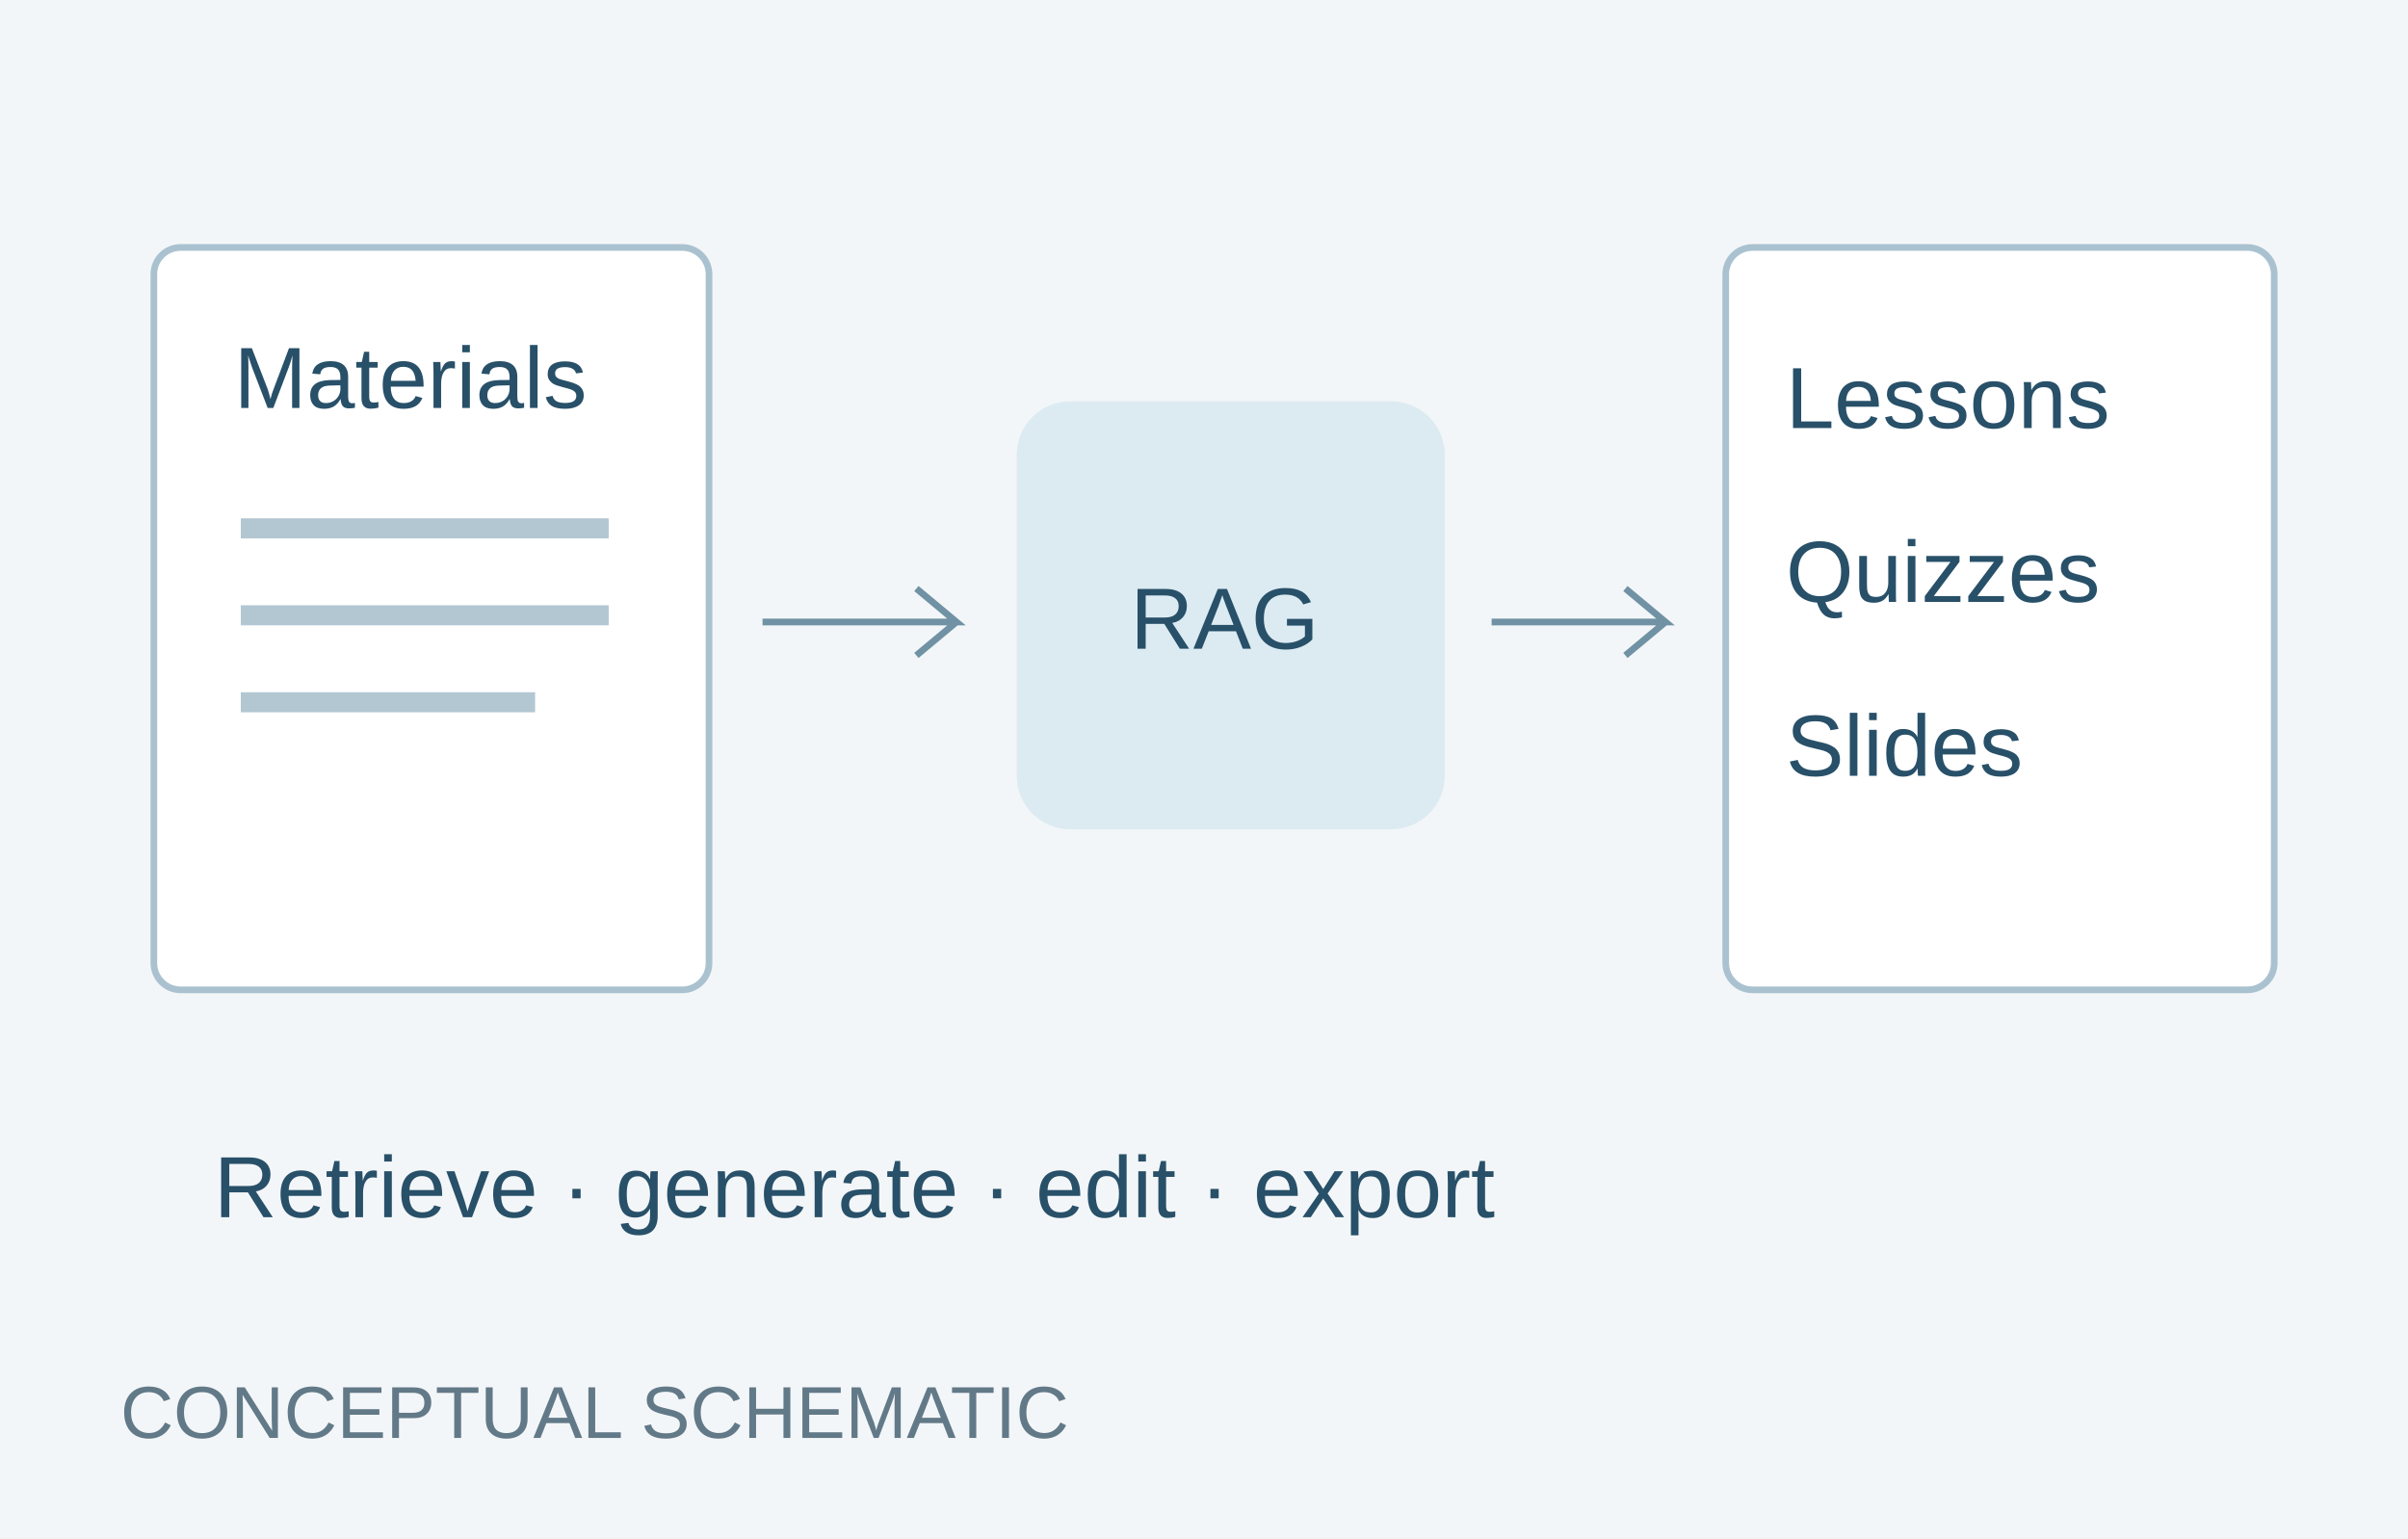
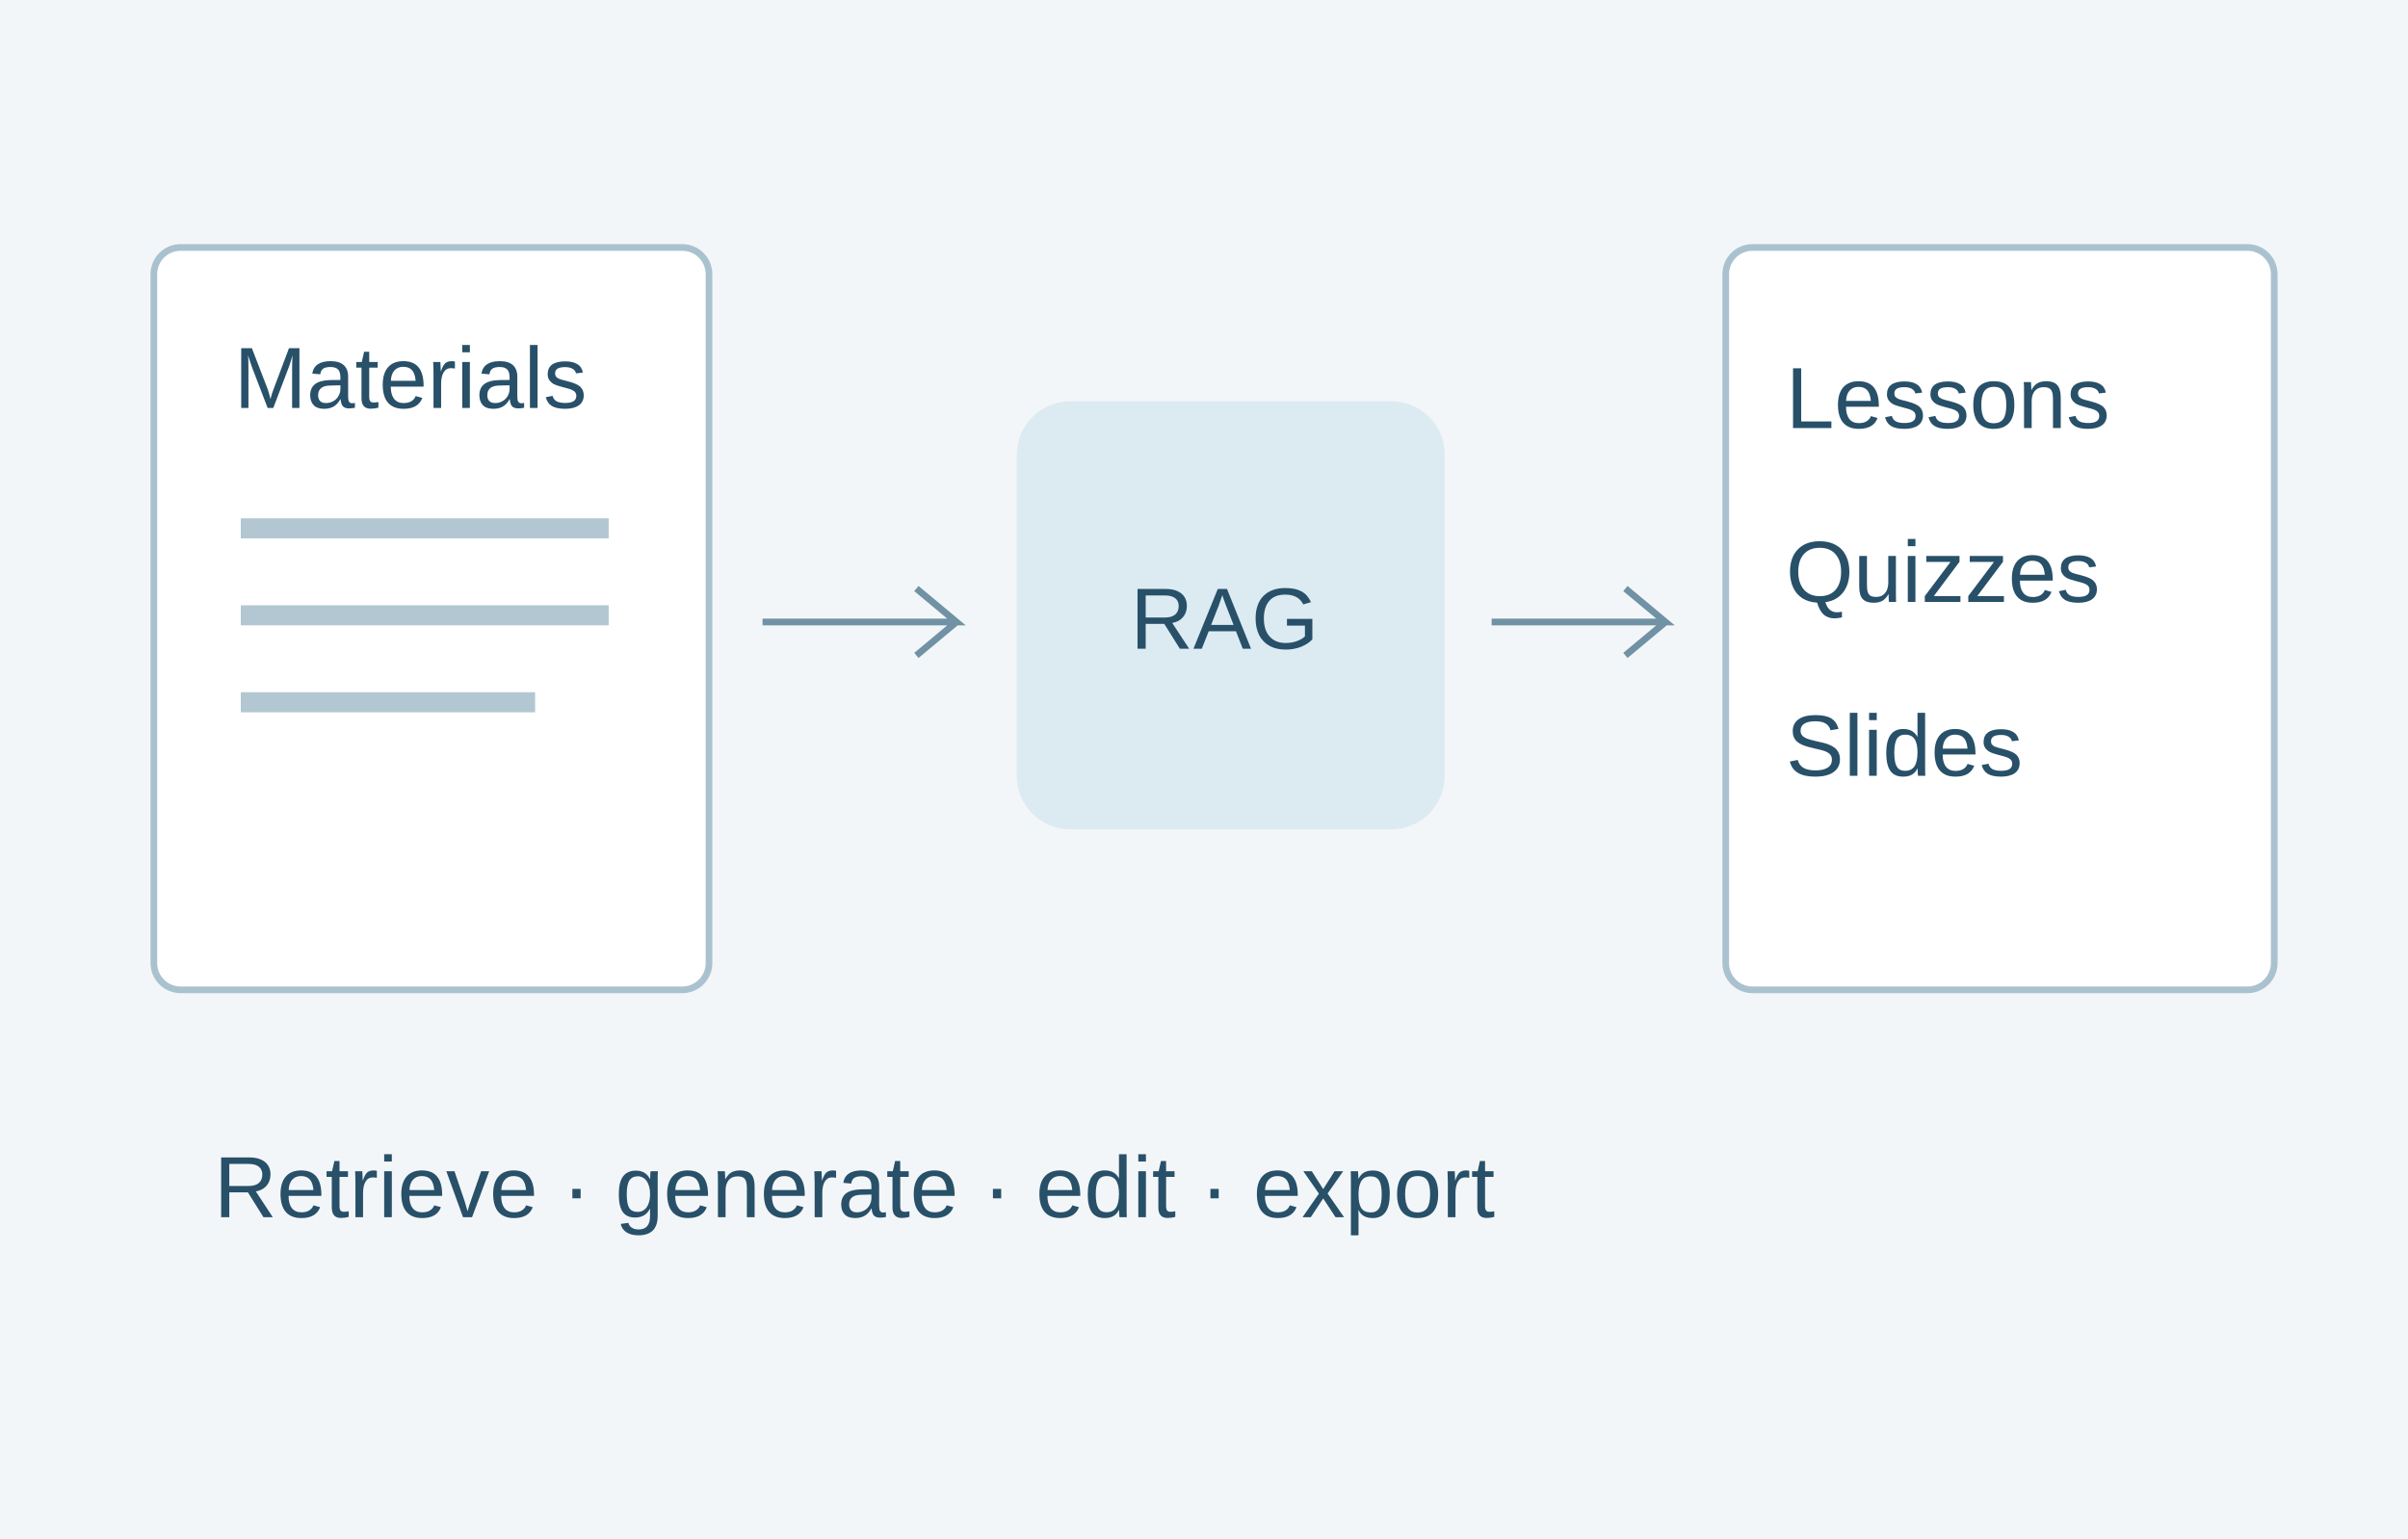
<svg xmlns="http://www.w3.org/2000/svg" viewBox="0 0 360 230">
  <rect width="360" height="230" fill="#f3f6f8" />
  <style>text{font-family:Arial,sans-serif;fill:#285069;font-size:13px}.small{font-size:11px;fill:#627988}</style>
  <rect x="23" y="37" width="83" height="111" rx="4" fill="white" stroke="#aac2d0" />
  <text x="35" y="61">Materials</text>
  <path d="M 36 79 H 91 M 36 92 H 91 M 36 105 H 80" stroke="#b2c7d2" stroke-width="3" />
  <path d="M 114 93 H 143 l -6 -5 m 6 5 l -6 5" fill="none" stroke="#7092a4" />
  <rect x="152" y="60" width="64" height="64" rx="8" fill="#dcebf2" />
  <text x="169" y="97">RAG</text>
  <path d="M 223 93 H 249 l -6 -5 m 6 5 l -6 5" fill="none" stroke="#7092a4" />
  <rect x="258" y="37" width="82" height="111" rx="4" fill="white" stroke="#aac2d0" />
  <text x="267" y="64">Lessons</text>
  <text x="267" y="90">Quizzes</text>
  <text x="267" y="116">Slides</text>
  <text x="32" y="182">Retrieve · generate · edit · export</text>
-   <text x="18" y="215" class="small">CONCEPTUAL SCHEMATIC</text>
</svg>
